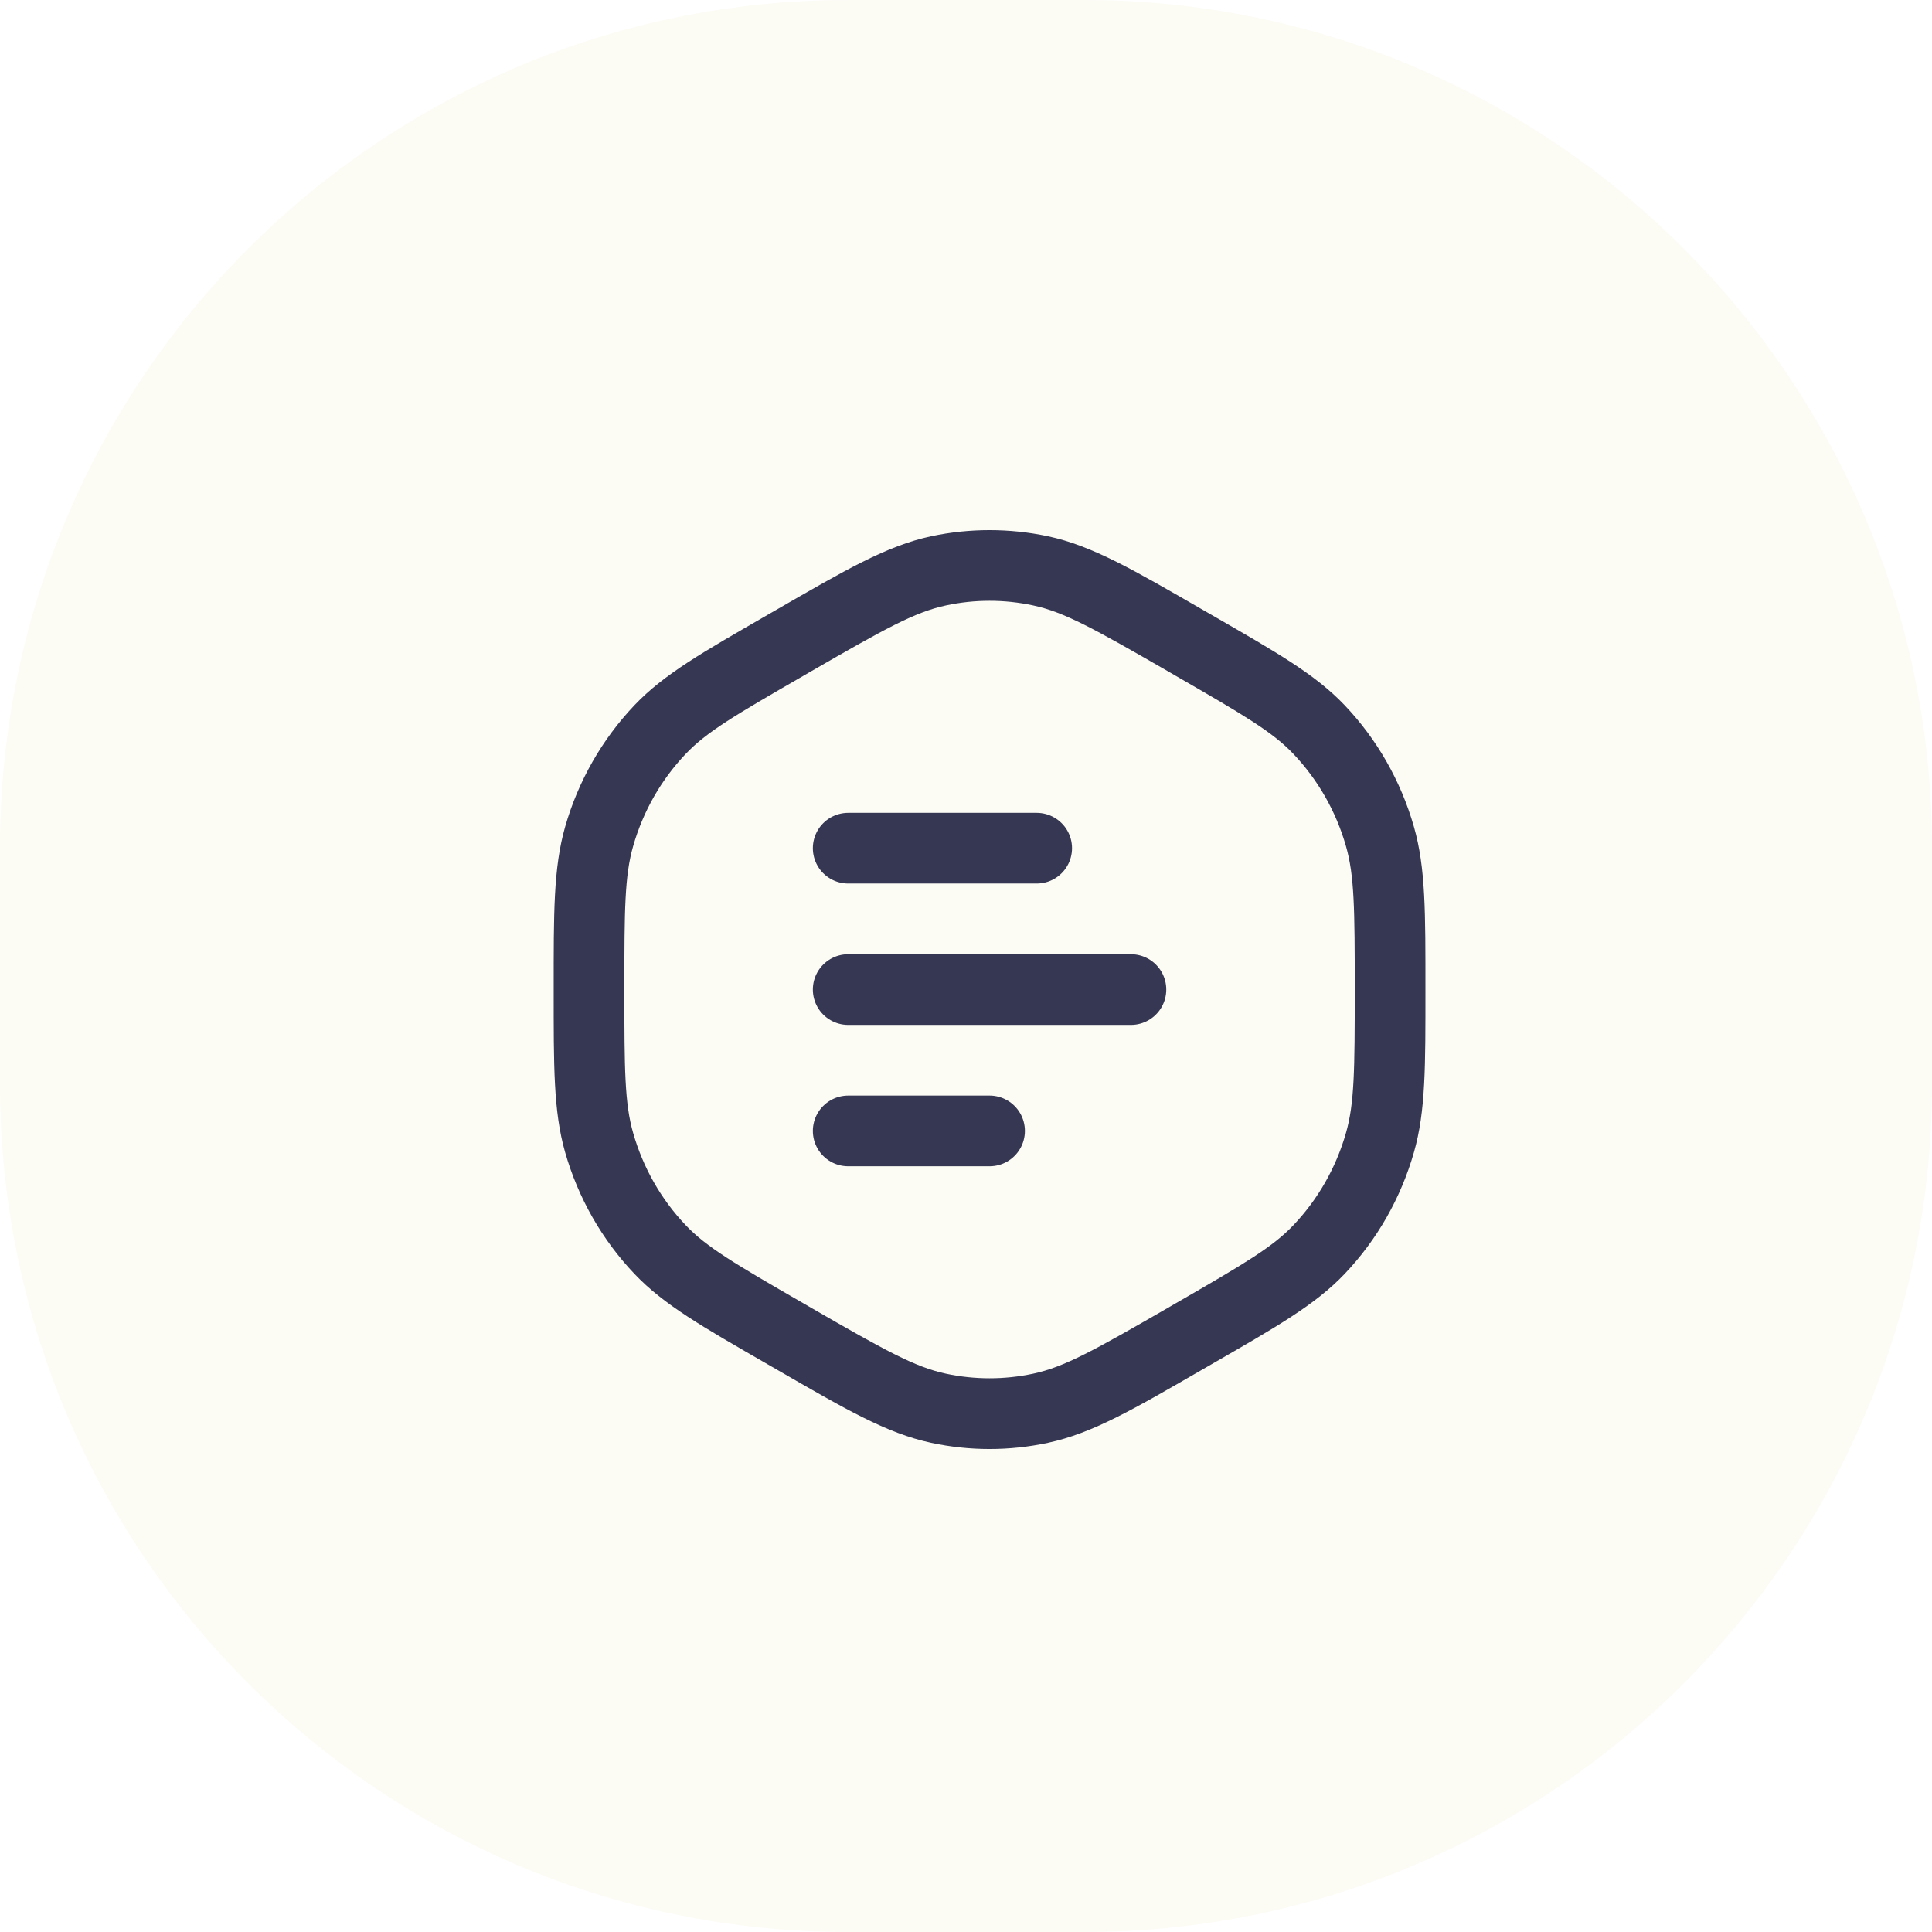
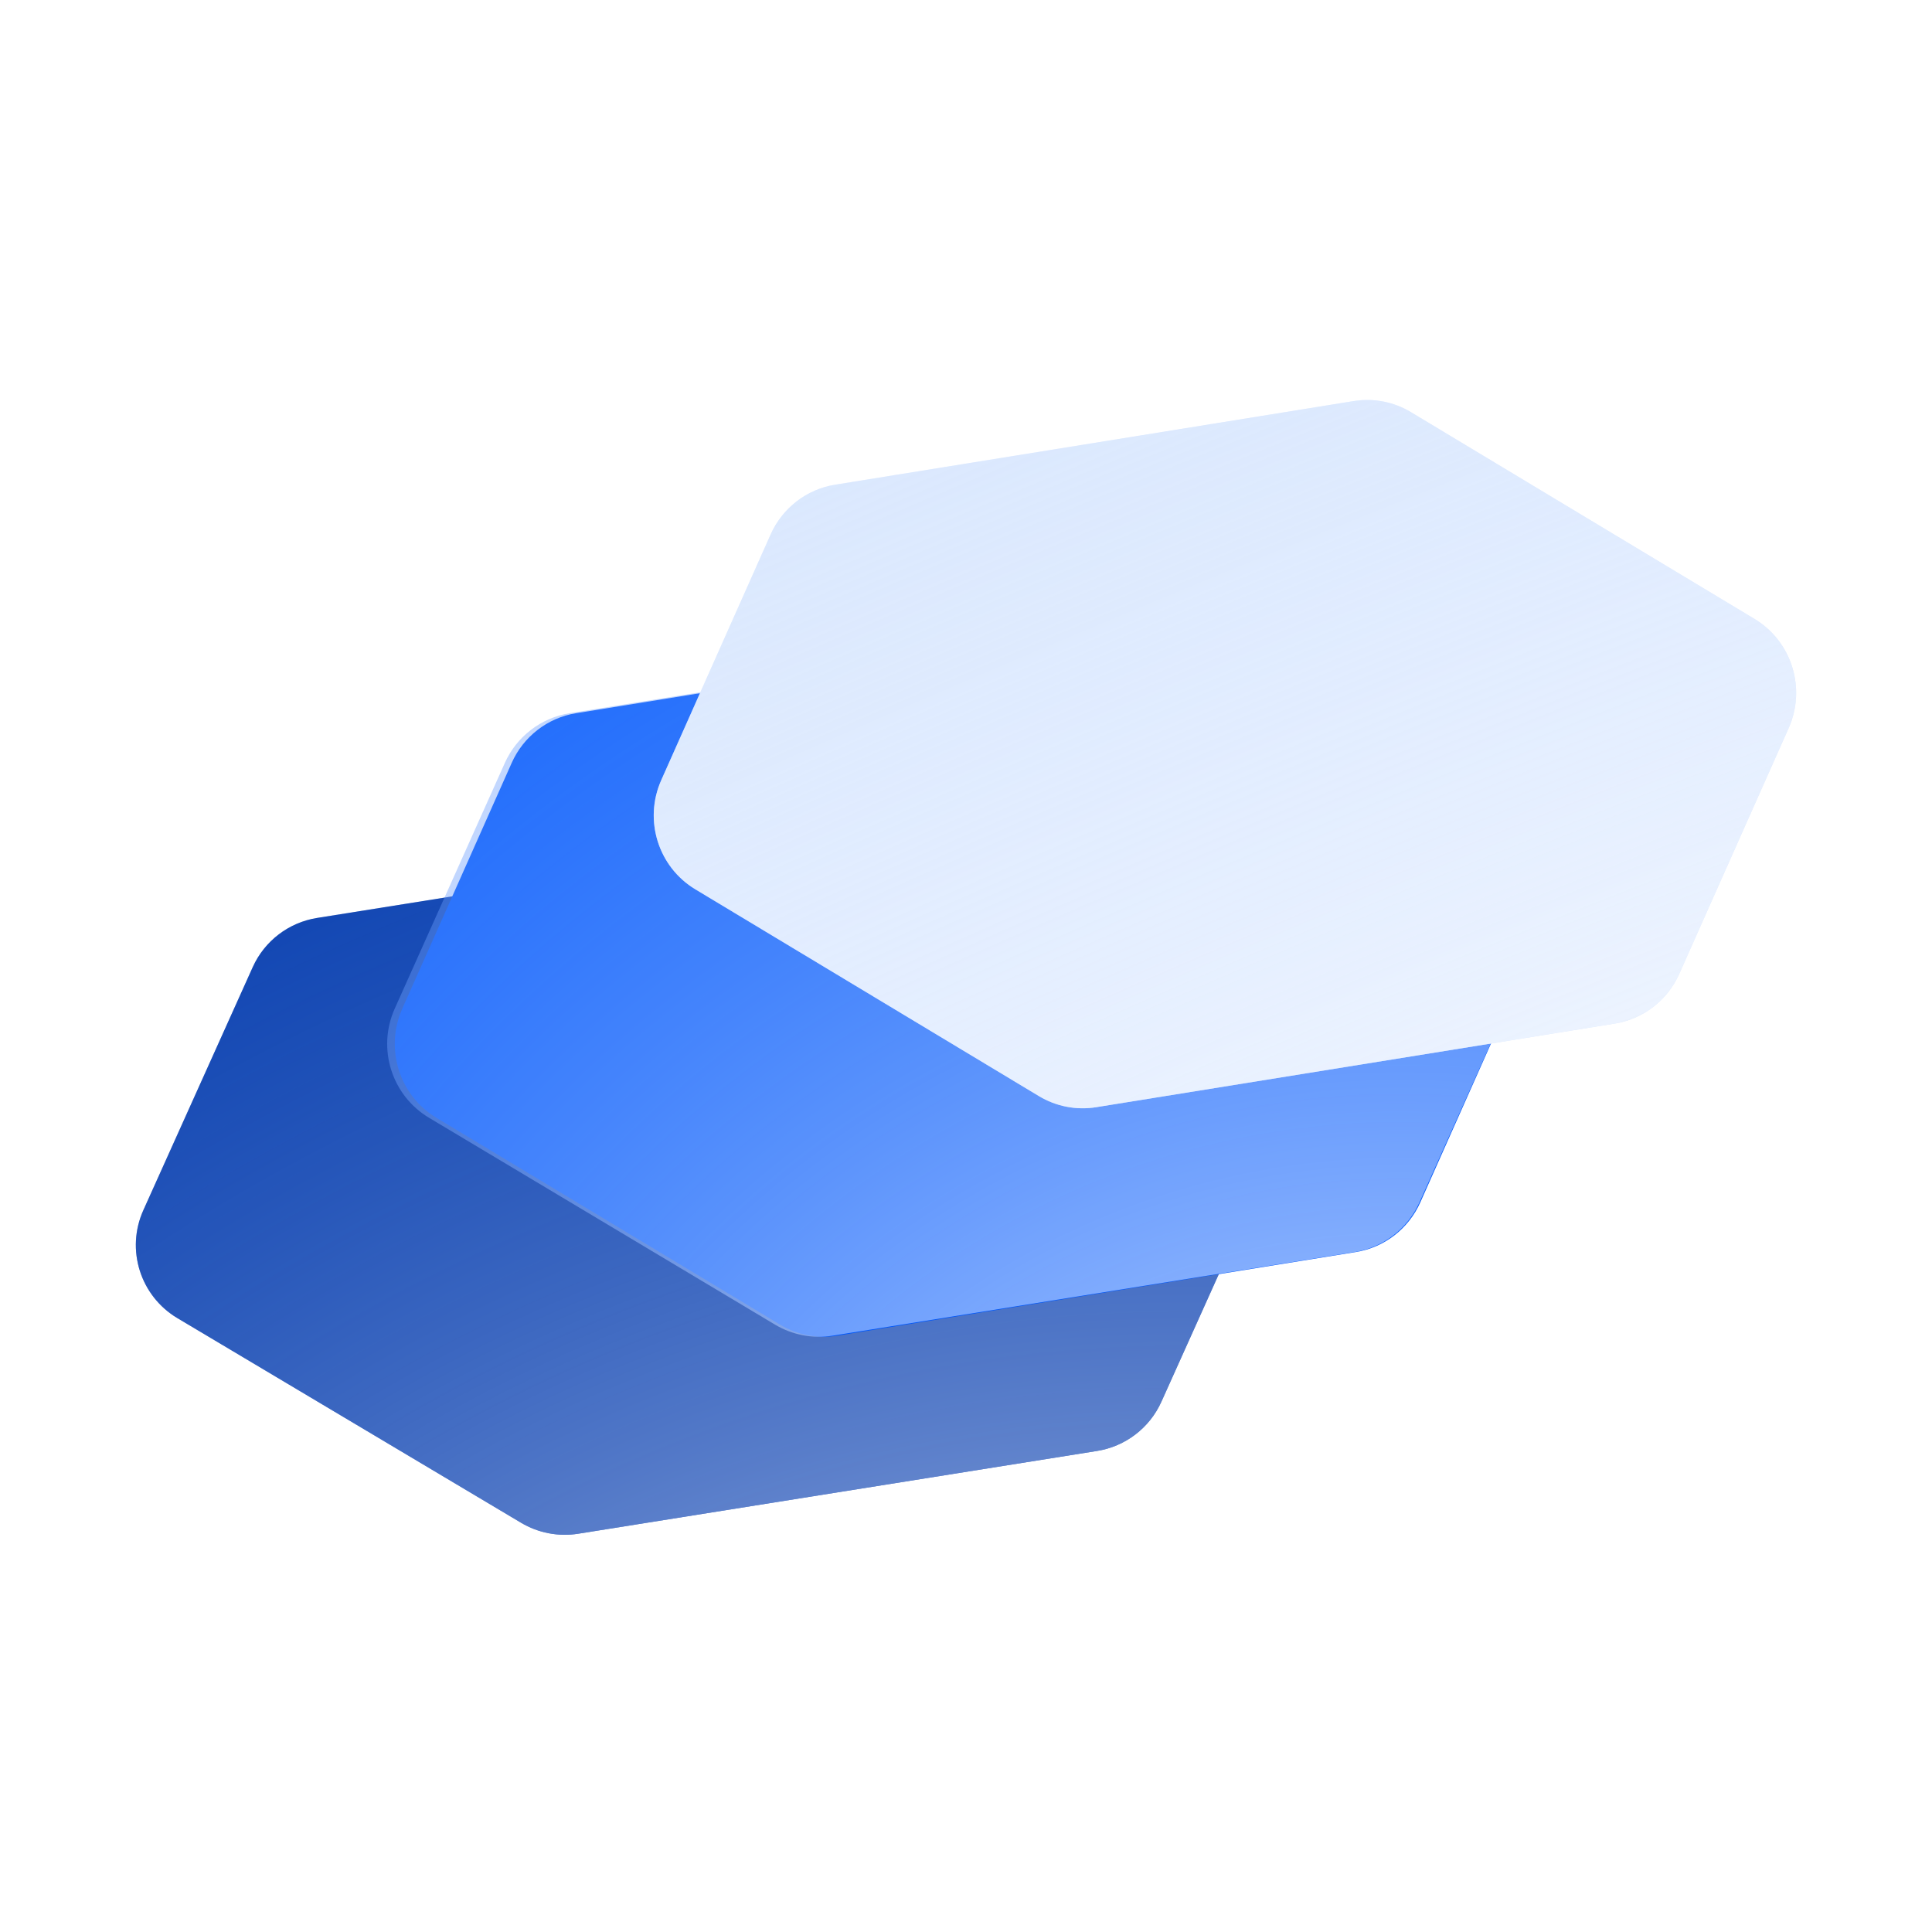
- <svg xmlns="http://www.w3.org/2000/svg" width="41" height="41" viewBox="0 0 41 41" fill="none">
-   <path d="M0 18C0 8.059 8.059 0 18 0H23C32.941 0 41 8.059 41 18V23C41 32.941 32.941 41 23 41H18C8.059 41 0 32.941 0 23V18Z" fill="#FCFBF4" />
-   <path d="M25.167 28.399L24.793 27.75L24.793 27.75L25.167 28.399ZM22.081 29.886L21.925 29.152L22.081 29.886ZM16.833 28.4L16.458 29.049L16.458 29.049L16.833 28.4ZM19.919 29.886L20.075 29.152L19.919 29.886ZM29.285 24.248L28.564 24.042L28.564 24.042L29.285 24.248ZM25.333 28.304L25.707 28.954L25.707 28.954L25.333 28.304ZM27.989 26.52L27.446 26.003L27.446 26.003L27.989 26.52ZM25.333 13.696L24.958 14.346L24.958 14.346L25.333 13.696ZM27.989 15.48L27.446 15.997L27.446 15.997L27.989 15.48ZM29.285 17.752L28.564 17.958L29.285 17.752ZM16.833 13.6L17.207 14.25L17.207 14.25L16.833 13.6ZM19.919 12.114L19.762 11.38L19.919 12.114ZM25.167 13.601L25.542 12.951L25.542 12.951L25.167 13.601ZM22.081 12.114L22.238 11.38L22.081 12.114ZM12.5 21L11.75 21L12.5 21ZM12.714 17.752L13.436 17.958L12.714 17.752ZM16.667 13.696L16.293 13.046L16.293 13.046L16.667 13.696ZM14.011 15.48L14.554 15.997L14.011 15.48ZM12.714 24.248L11.993 24.454L11.993 24.454L12.714 24.248ZM16.667 28.304L17.042 27.654L17.042 27.654L16.667 28.304ZM14.011 26.52L13.467 27.037L14.011 26.52ZM17.042 14.346L17.207 14.25L16.458 12.951L16.293 13.046L17.042 14.346ZM24.793 14.25L24.958 14.346L25.707 13.046L25.542 12.951L24.793 14.25ZM24.958 27.654L24.793 27.75L25.542 29.049L25.707 28.954L24.958 27.654ZM17.207 27.75L17.042 27.654L16.293 28.954L16.458 29.049L17.207 27.75ZM24.793 27.75C23.229 28.652 22.587 29.011 21.925 29.152L22.238 30.619C23.187 30.417 24.066 29.901 25.542 29.049L24.793 27.75ZM16.458 29.049C17.934 29.901 18.813 30.417 19.762 30.619L20.075 29.152C19.413 29.011 18.771 28.652 17.207 27.75L16.458 29.049ZM21.925 29.152C21.315 29.282 20.685 29.282 20.075 29.152L19.762 30.619C20.579 30.794 21.421 30.794 22.238 30.619L21.925 29.152ZM28.75 21C28.75 22.71 28.743 23.417 28.564 24.042L30.006 24.454C30.257 23.579 30.25 22.62 30.25 21H28.75ZM25.707 28.954C27.084 28.16 27.907 27.694 28.533 27.037L27.446 26.003C27.006 26.465 26.414 26.815 24.958 27.654L25.707 28.954ZM28.564 24.042C28.353 24.781 27.968 25.454 27.446 26.003L28.533 27.037C29.224 26.311 29.729 25.424 30.006 24.454L28.564 24.042ZM24.958 14.346C26.414 15.185 27.006 15.535 27.446 15.997L28.533 14.963C27.907 14.306 27.084 13.84 25.707 13.046L24.958 14.346ZM30.25 21C30.25 19.38 30.257 18.421 30.006 17.546L28.564 17.958C28.743 18.583 28.75 19.29 28.75 21H30.25ZM27.446 15.997C27.968 16.546 28.353 17.219 28.564 17.958L30.006 17.546C29.729 16.576 29.224 15.689 28.533 14.963L27.446 15.997ZM17.207 14.25C18.771 13.348 19.413 12.989 20.075 12.848L19.762 11.38C18.813 11.583 17.934 12.1 16.458 12.951L17.207 14.25ZM25.542 12.951C24.066 12.1 23.187 11.583 22.238 11.38L21.925 12.848C22.587 12.989 23.229 13.348 24.793 14.25L25.542 12.951ZM20.075 12.848C20.685 12.717 21.315 12.717 21.925 12.848L22.238 11.38C21.421 11.207 20.579 11.207 19.762 11.38L20.075 12.848ZM13.25 21C13.25 19.29 13.257 18.583 13.436 17.958L11.993 17.546C11.743 18.421 11.75 19.38 11.75 21L13.25 21ZM16.293 13.046C14.916 13.84 14.092 14.306 13.467 14.963L14.554 15.997C14.994 15.535 15.586 15.185 17.042 14.346L16.293 13.046ZM13.436 17.958C13.647 17.219 14.031 16.546 14.554 15.997L13.467 14.963C12.776 15.689 12.271 16.576 11.993 17.546L13.436 17.958ZM11.75 21C11.75 22.62 11.743 23.579 11.993 24.454L13.436 24.042C13.257 23.417 13.25 22.71 13.25 21L11.75 21ZM17.042 27.654C15.586 26.815 14.994 26.465 14.554 26.003L13.467 27.037C14.092 27.694 14.916 28.16 16.293 28.954L17.042 27.654ZM11.993 24.454C12.271 25.424 12.776 26.311 13.467 27.037L14.554 26.003C14.031 25.454 13.647 24.781 13.436 24.042L11.993 24.454Z" fill="#363853" />
-   <path d="M18 18H22M18 24H21M18 21H24" stroke="#363853" stroke-width="1.5" stroke-linecap="round" />
+ <svg xmlns="http://www.w3.org/2000/svg" width="256" height="256" viewBox="0 0 256 256" fill="none">
+   <path d="M33.489 128.147C35.05 124.68 38.255 122.231 42.015 121.631L110.756 110.664C113.373 110.247 116.054 110.761 118.33 112.116L163.863 139.225C168.79 142.158 170.733 148.31 168.382 153.533L153.887 185.742C152.326 189.209 149.122 191.659 145.361 192.259L76.62 203.226C74.003 203.643 71.322 203.129 69.046 201.774L23.513 174.665C18.586 171.731 16.643 165.58 18.994 160.357L33.489 128.147Z" fill="#023AAE" />
+   <path d="M33.489 128.147C35.05 124.68 38.255 122.231 42.015 121.631L110.756 110.664C113.373 110.247 116.054 110.761 118.33 112.116L163.863 139.225C168.79 142.158 170.733 148.31 168.382 153.533L153.887 185.742C152.326 189.209 149.122 191.659 145.361 192.259L76.62 203.226C74.003 203.643 71.322 203.129 69.046 201.774L23.513 174.665C18.586 171.731 16.643 165.58 18.994 160.357L33.489 128.147Z" fill="url(#paint0_radial_551_1452)" />
+   <path d="M67.801 101.091C69.362 97.587 72.567 95.11 76.327 94.504L145.068 83.418C147.685 82.996 150.366 83.515 152.642 84.885L198.175 112.289C203.102 115.255 205.045 121.473 202.694 126.753L188.199 159.312C186.639 162.817 183.434 165.293 179.673 165.9L110.932 176.985C108.315 177.408 105.634 176.888 103.358 175.518L57.825 148.114C52.898 145.149 50.955 138.93 53.306 133.651L67.801 101.091Z" fill="#0057FB" />
+   <path d="M66.895 101.091C68.466 97.587 71.692 95.11 75.478 94.504L144.677 83.418C147.312 82.996 150.011 83.515 152.302 84.885L198.138 112.289C203.098 115.255 205.054 121.473 202.688 126.753L188.095 159.312C186.525 162.817 183.298 165.293 179.513 165.9L110.313 176.985C107.679 177.408 104.98 176.888 102.689 175.518L56.853 148.114C51.893 145.149 49.937 138.93 52.303 133.651L66.895 101.091Z" fill="url(#paint1_radial_551_1452)" />
+   <path d="M102.113 70.816C103.674 67.311 106.879 64.835 110.639 64.229L179.38 53.143C181.997 52.721 184.678 53.24 186.954 54.61L232.487 82.014C237.414 84.979 239.357 91.198 237.006 96.478L222.511 129.037C220.951 132.542 217.746 135.018 213.985 135.625L145.244 146.71C142.627 147.132 139.946 146.613 137.67 145.243L92.137 117.839C87.21 114.874 85.267 108.655 87.618 103.375L102.113 70.816Z" fill="#D4E4FE" />
+   <path d="M102.113 70.816C103.674 67.311 106.879 64.835 110.639 64.229L179.38 53.143C181.997 52.721 184.678 53.24 186.954 54.61L232.487 82.014C237.414 84.979 239.357 91.198 237.006 96.478L222.511 129.037C220.951 132.542 217.746 135.018 213.985 135.625L145.244 146.71C142.627 147.132 139.946 146.613 137.67 145.243L92.137 117.839C87.21 114.874 85.267 108.655 87.618 103.375L102.113 70.816Z" fill="url(#paint2_radial_551_1452)" />
+   <defs>
+     <radialGradient id="paint0_radial_551_1452" cx="0" cy="0" r="1" gradientUnits="userSpaceOnUse" gradientTransform="translate(142.957 300.687) rotate(-105.438) scale(275.965 334.486)">
+       <stop stop-color="white" />
+       <stop offset="1" stop-color="#023AAE" stop-opacity="0" />
+     </radialGradient>
+     <radialGradient id="paint1_radial_551_1452" cx="0" cy="0" r="1" gradientUnits="userSpaceOnUse" gradientTransform="translate(183.434 258.567) rotate(-108.129) scale(319.937 316.261)">
+       <stop stop-color="white" />
+       <stop offset="1" stop-color="#0057FB" stop-opacity="0" />
+     </radialGradient>
+     <radialGradient id="paint2_radial_551_1452" cx="0" cy="0" r="1" gradientUnits="userSpaceOnUse" gradientTransform="translate(241.13 212.119) rotate(-112.88) scale(312.488 1131.05)">
+       <stop stop-color="white" />
+       <stop offset="1" stop-color="#D4E4FE" stop-opacity="0" />
+     </radialGradient>
+   </defs>
</svg>
